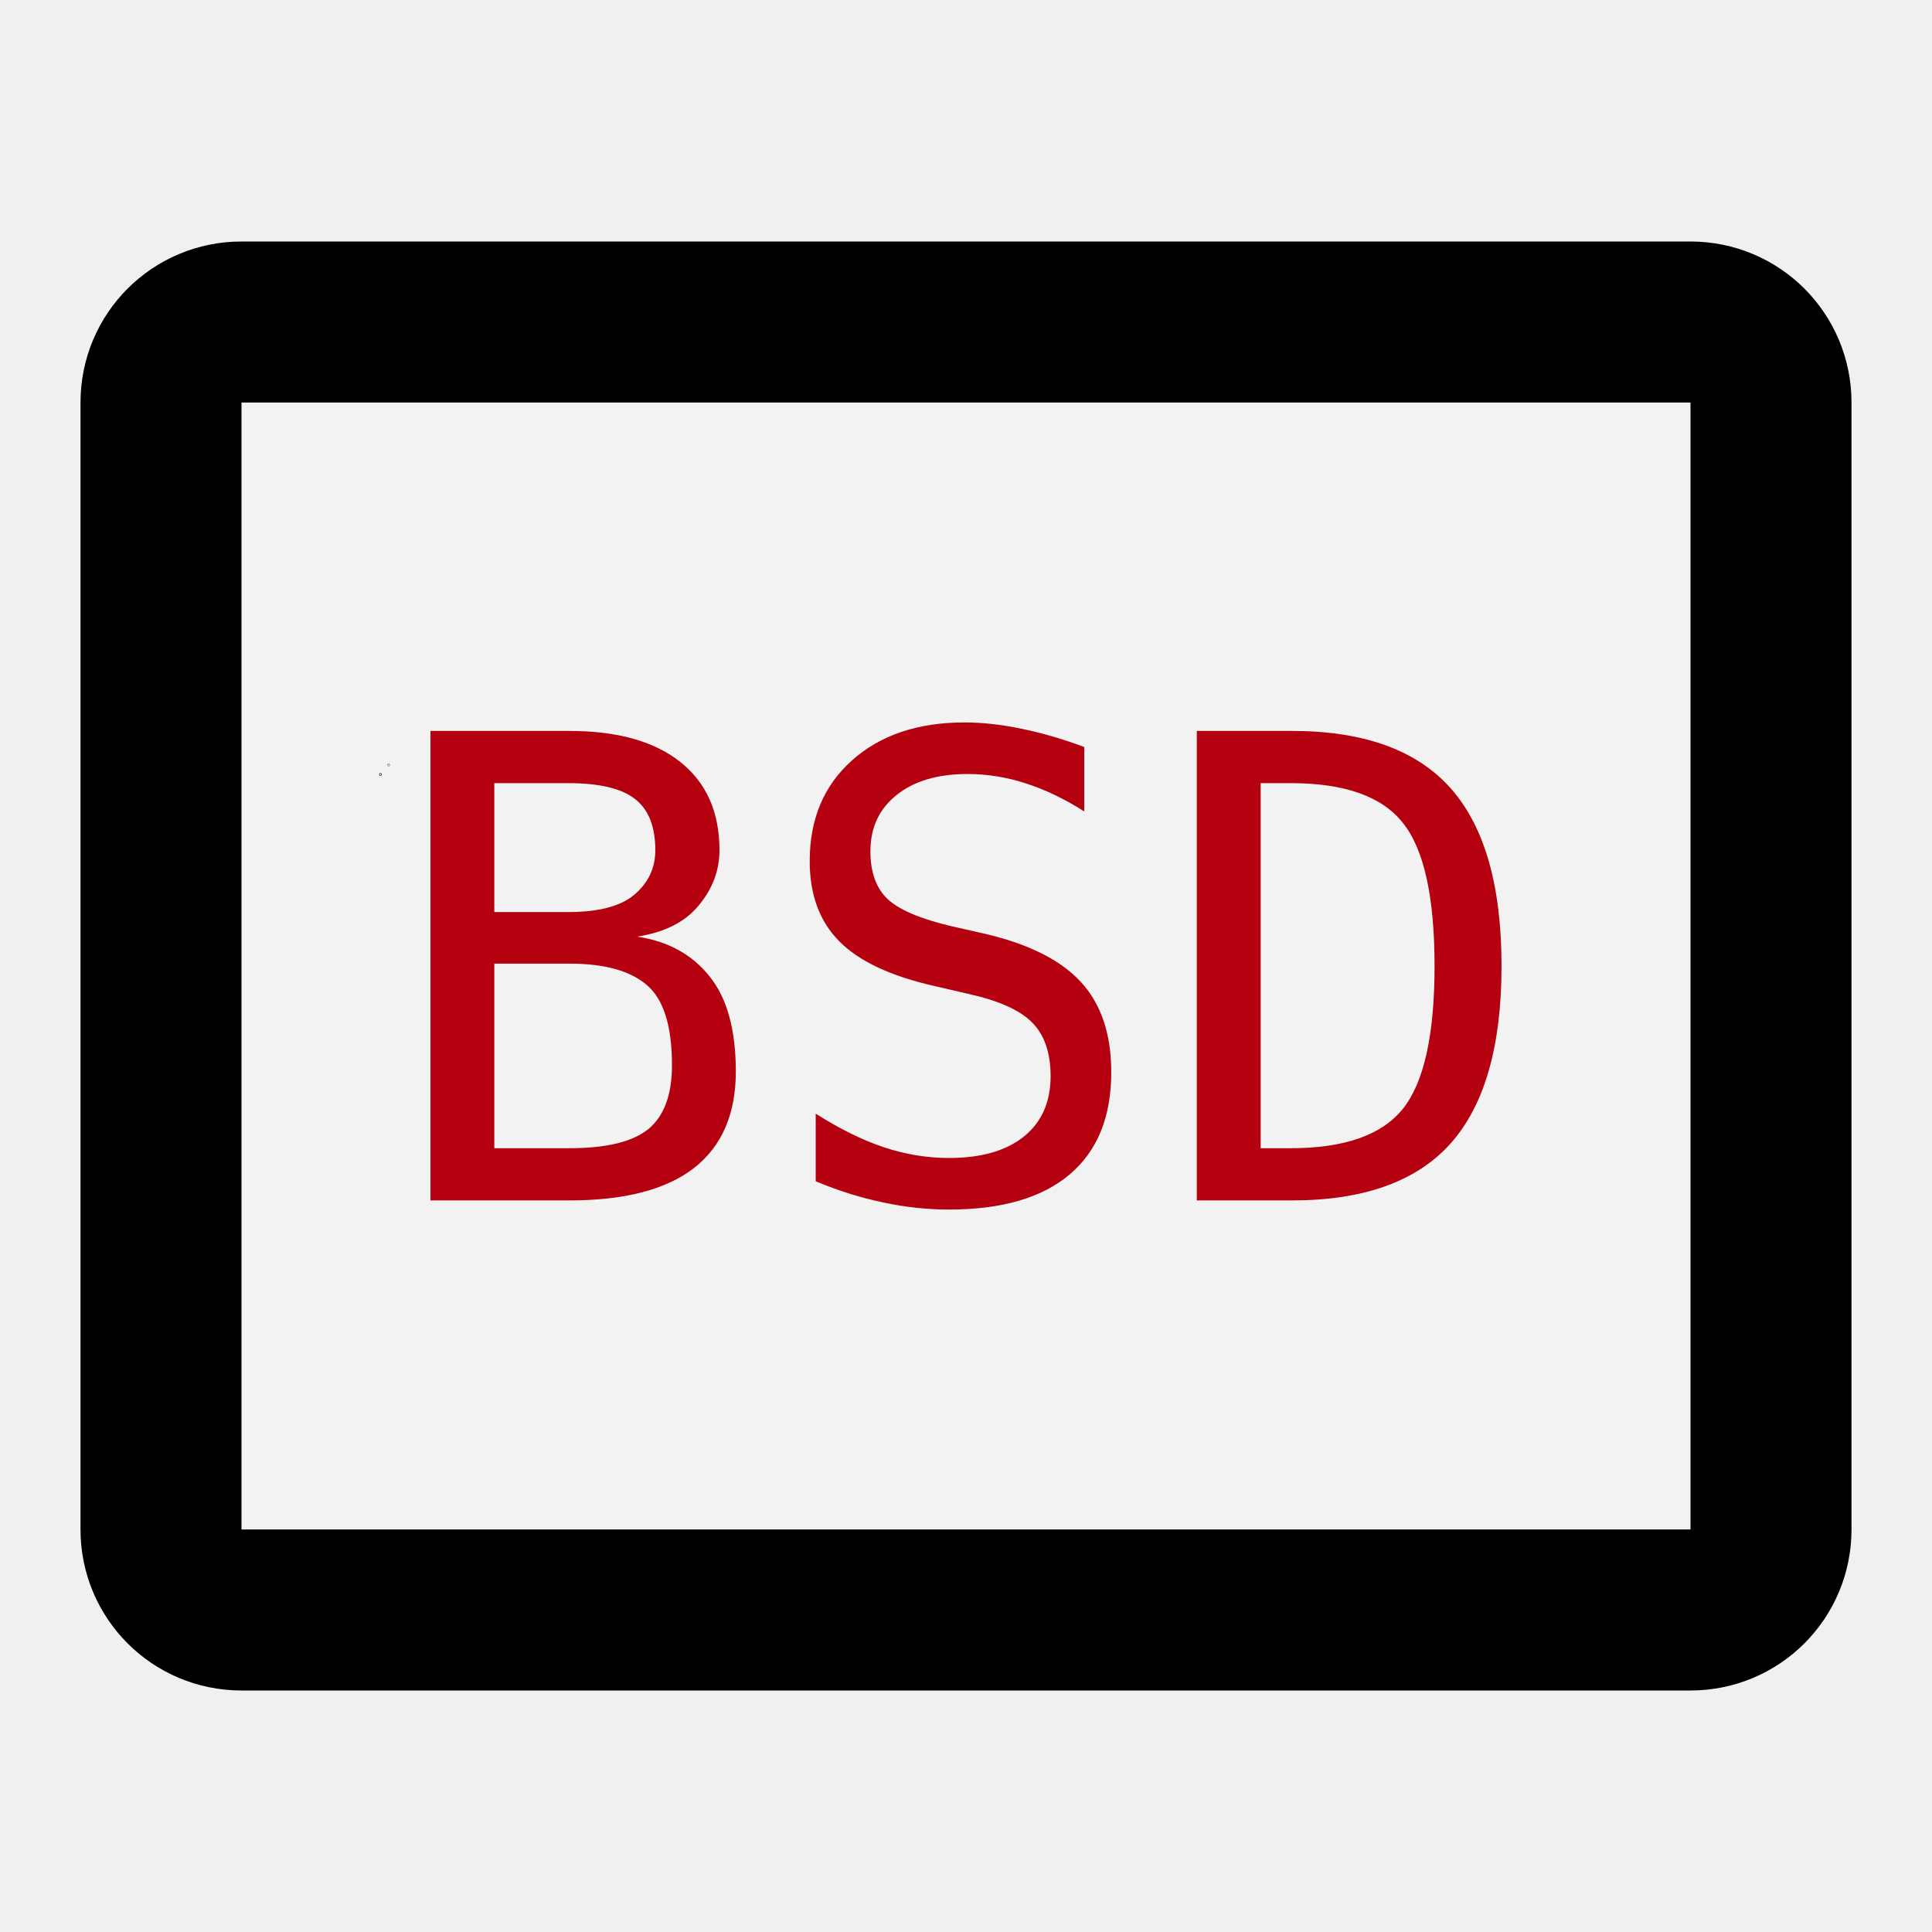
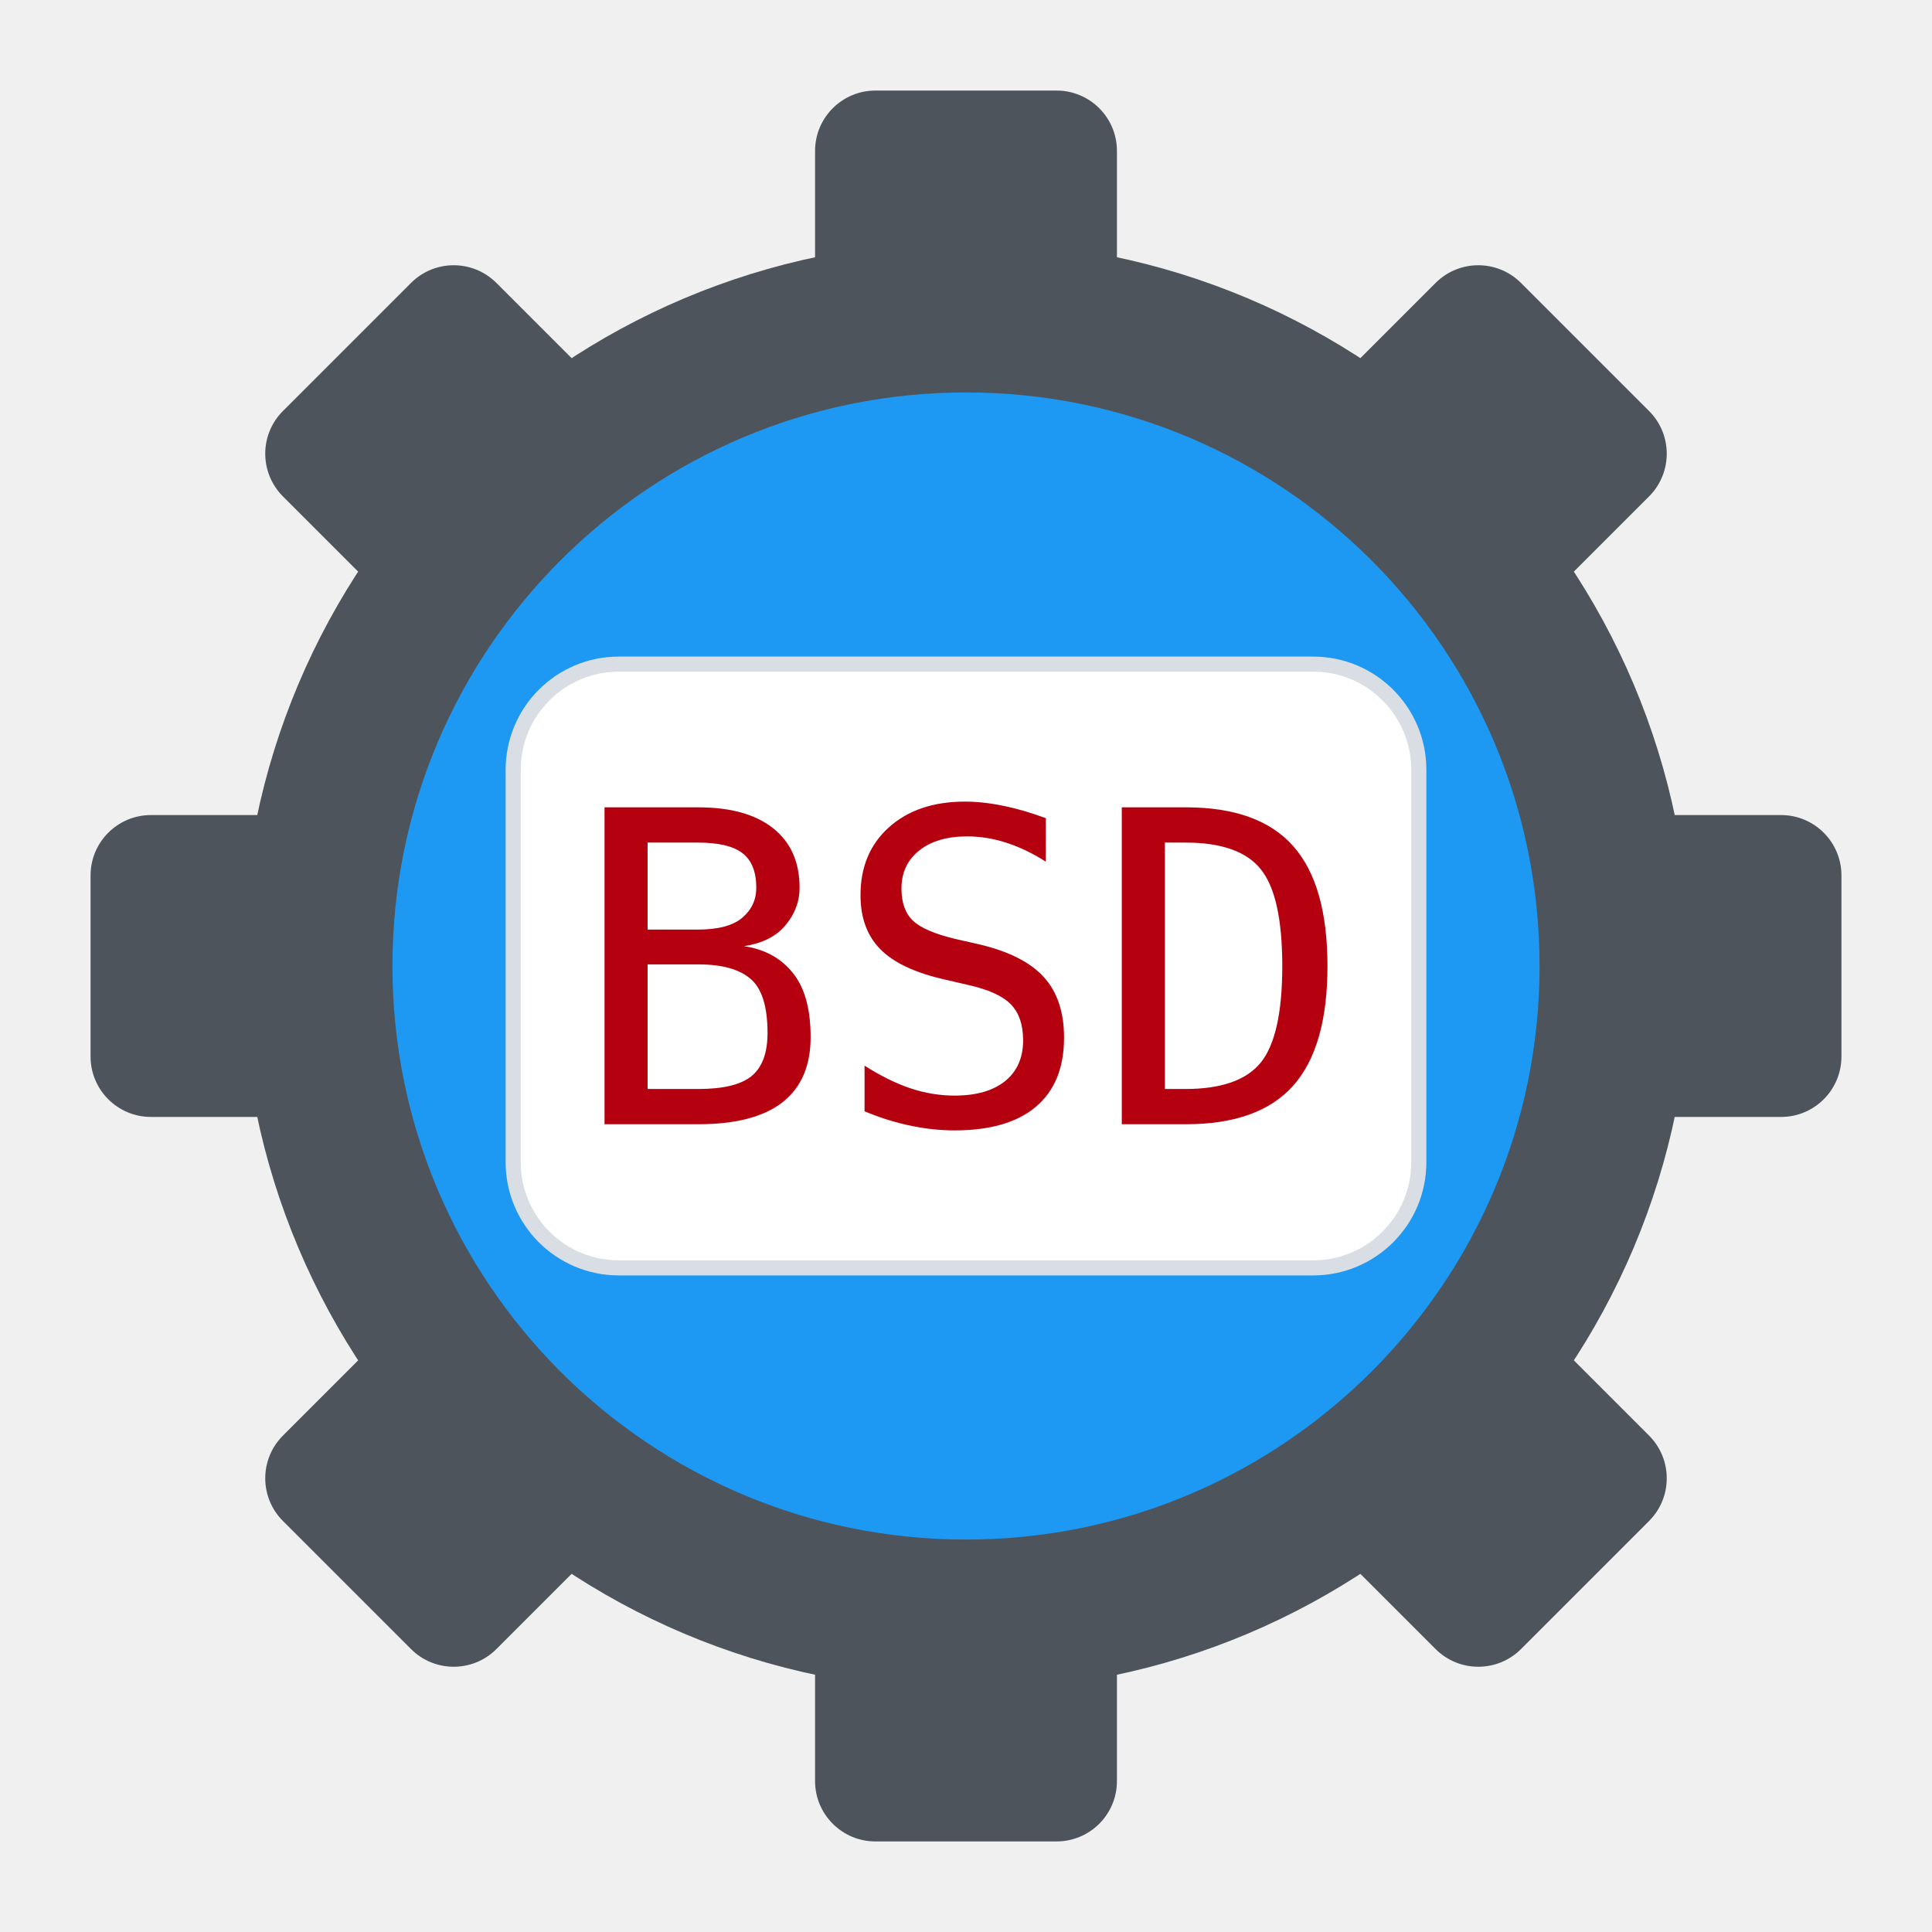
- <svg xmlns="http://www.w3.org/2000/svg" viewBox="0 0 48 48">
-   <path d="M0 0h48v48H0z" fill="#fff" fill-opacity=".01" />
-   <path d="M6 8h36c1.108 0 2 .892 2 2v28c0 1.108-.892 2-2 2H6c-1.108 0-2-.892-2-2V10c0-1.108.892-2 2-2z" fill="#4d4d4d" stroke="#000" stroke-linejoin="round" stroke-width="4" style="fill:#f2f2f2" />
-   <g stroke="#000" fill="#f9f9f9" stroke-width=".06">
-     <circle cx="9.654" cy="19.006" r=".001" />
-     <circle cx="9.453" cy="19.24" r=".001" />
-     <circle cx="9.453" cy="19.24" r=".001" />
+ <svg xmlns="http://www.w3.org/2000/svg" viewBox="0 0 128 128" width="128" height="128">
+   <g fill="#4d545b">
+     <rect width="20" height="116" x="54" y="6" rx="4" />
+     <rect width="20" height="116" x="54" y="6" rx="4" transform="rotate(45 64 64)" />
+     <rect width="20" height="116" x="54" y="6" rx="4" transform="rotate(90 64 64)" />
+     <rect width="20" height="116" x="54" y="6" rx="4" transform="rotate(135 64 64)" />
  </g>
-   <path style="font-size:16px;font-family:&quot;MesloLGS NF&quot;;-inkscape-font-specification:&quot;MesloLGS NF&quot;;fill:#b5010f;fill-opacity:1" d="M12.281 23.941v4.586h1.867q1.375 0 1.961-.476.586-.485.586-1.586 0-1.453-.617-1.985-.617-.539-1.93-.539zm0-4.484v3.203h1.836q1.14 0 1.649-.437.515-.438.515-1.102 0-.883-.508-1.273-.5-.391-1.656-.391zm-1.586-1.297h3.453q1.79 0 2.758.774.969.773.969 2.187 0 .758-.516 1.375-.507.617-1.53.774 1.148.171 1.796.984.656.805.656 2.367 0 1.586-1.039 2.399-1.039.804-3.094.804h-3.453Zm16.243.399v1.601q-.72-.46-1.446-.695-.719-.235-1.453-.235-1.117 0-1.766.524-.648.516-.648 1.398 0 .774.422 1.18.43.406 1.594.68l.828.187q1.64.383 2.39 1.203t.75 2.235q0 1.664-1.03 2.539-1.032.875-3 .875-.821 0-1.65-.18-.827-.172-1.663-.523v-1.68q.898.57 1.695.836.805.266 1.617.266 1.195 0 1.86-.532.664-.539.664-1.5 0-.875-.461-1.336-.453-.46-1.586-.71l-.844-.196q-1.625-.367-2.36-1.11-.734-.741-.734-1.991 0-1.563 1.047-2.5 1.055-.946 2.797-.946.672 0 1.414.156.742.149 1.563.454m5.132 9.968q1.993 0 2.782-.976.789-.985.789-3.547 0-2.586-.79-3.563-.78-.984-2.78-.984h-.75v9.07zm.032-10.367q2.671 0 3.937 1.422t1.266 4.422q0 2.984-1.266 4.406-1.266 1.414-3.937 1.414h-2.368V18.16Z" />
+   <circle cx="64" cy="64" r="48" fill="#4d545b" />
+   <circle cx="64" cy="64" r="38" fill="#1d99f3" />
+   <rect x="34" y="44" width="60" height="40" rx="7" fill="#ffffff" stroke="#d9dee5" stroke-width="1" />
+   <path d="M12.281 23.941v4.586h1.867q1.375 0 1.961-.476.586-.485.586-1.586 0-1.453-.617-1.985-.617-.539-1.93-.539zm0-4.484v3.203h1.836q1.14 0 1.649-.437.515-.438.515-1.102 0-.883-.508-1.273-.5-.391-1.656-.391zm-1.586-1.297h3.453q1.79 0 2.758.774.969.773.969 2.187 0 .758-.516 1.375-.507.617-1.53.774 1.148.171 1.796.984.656.805.656 2.367 0 1.586-1.039 2.399-1.039.804-3.094.804h-3.453Zm16.243.399v1.601q-.72-.46-1.446-.695-.719-.235-1.453-.235-1.117 0-1.766.524-.648.516-.648 1.398 0 .774.422 1.18.43.406 1.594.68l.828.187q1.64.383 2.39 1.203t.75 2.235q0 1.664-1.03 2.539-1.032.875-3 .875-.821 0-1.65-.18-.827-.172-1.663-.523v-1.68q.898.57 1.695.836.805.266 1.617.266 1.195 0 1.86-.532.664-.539.664-1.5 0-.875-.461-1.336-.453-.46-1.586-.71l-.844-.196q-1.625-.367-2.36-1.11-.734-.741-.734-1.991 0-1.563 1.047-2.5 1.055-.946 2.797-.946.672 0 1.414.156.742.149 1.563.454m5.132 9.968q1.993 0 2.782-.976.789-.985.789-3.547 0-2.586-.79-3.563-.78-.984-2.78-.984h-.75v9.07zm.032-10.367q2.671 0 3.937 1.422t1.266 4.422q0 2.984-1.266 4.406-1.266 1.414-3.937 1.414h-2.368V18.16Z" fill="#b5010f" transform="translate(64 64) scale(1.8) translate(-24 -24)" />
</svg>
